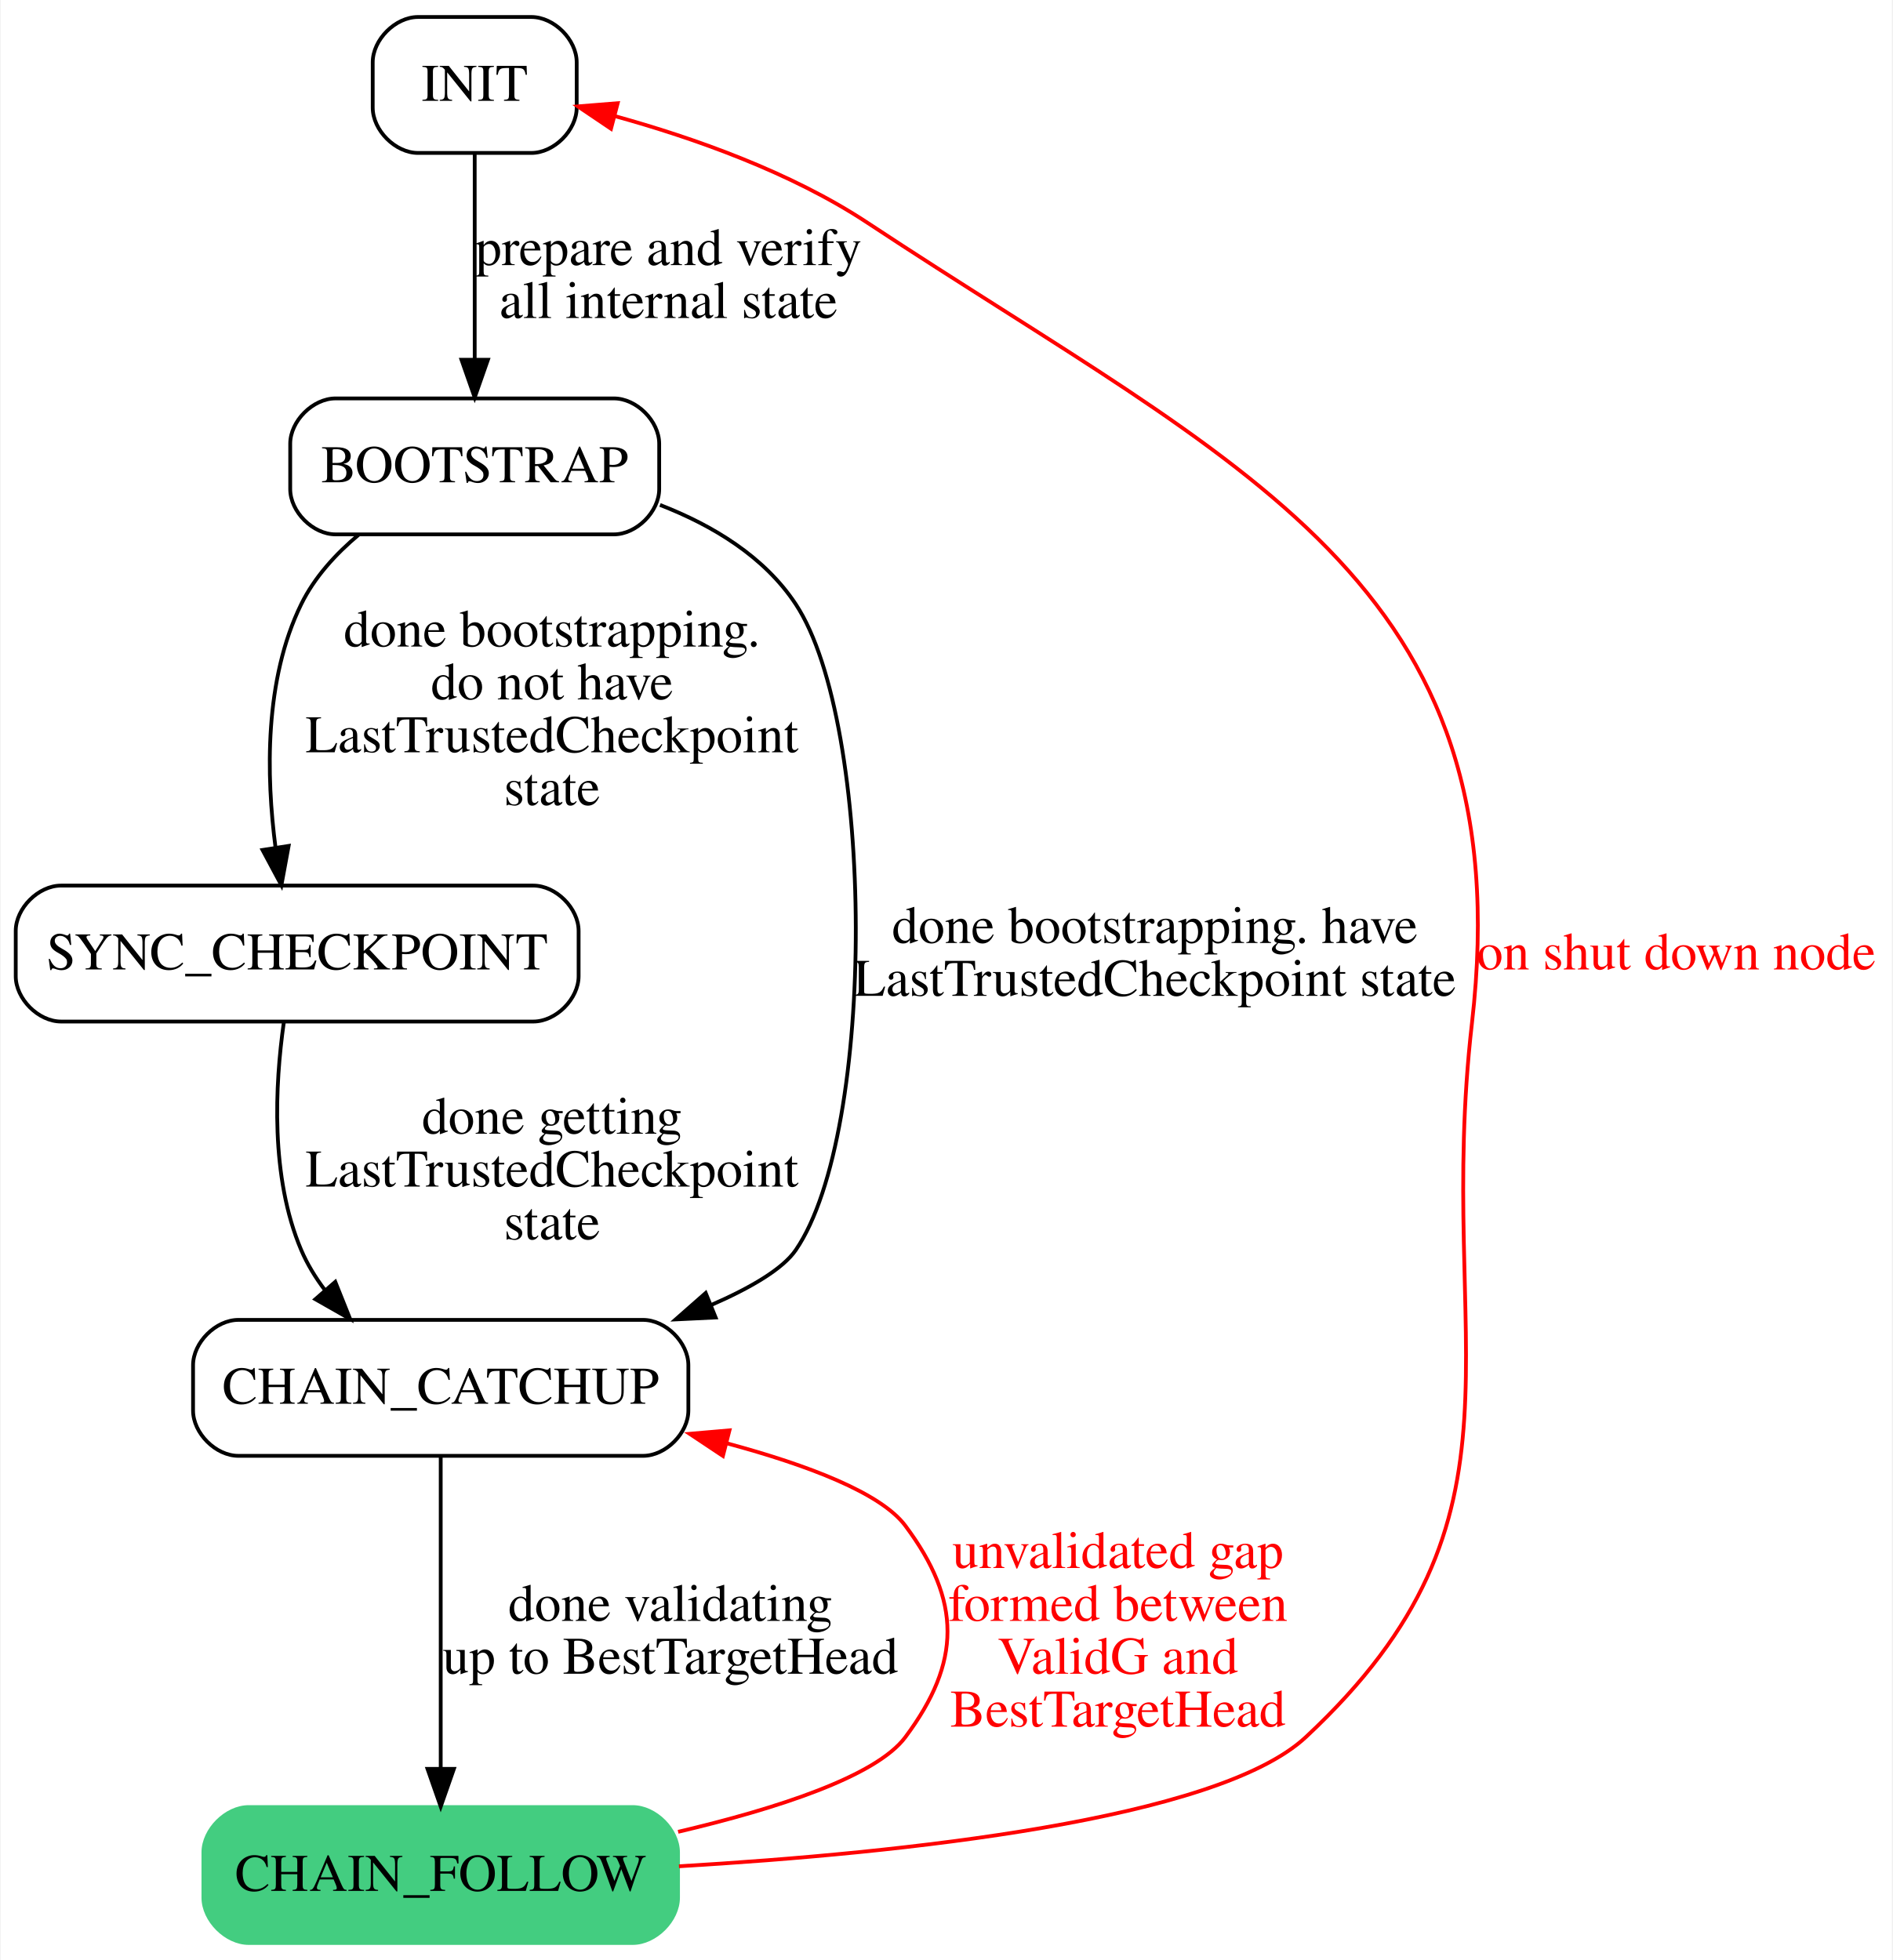
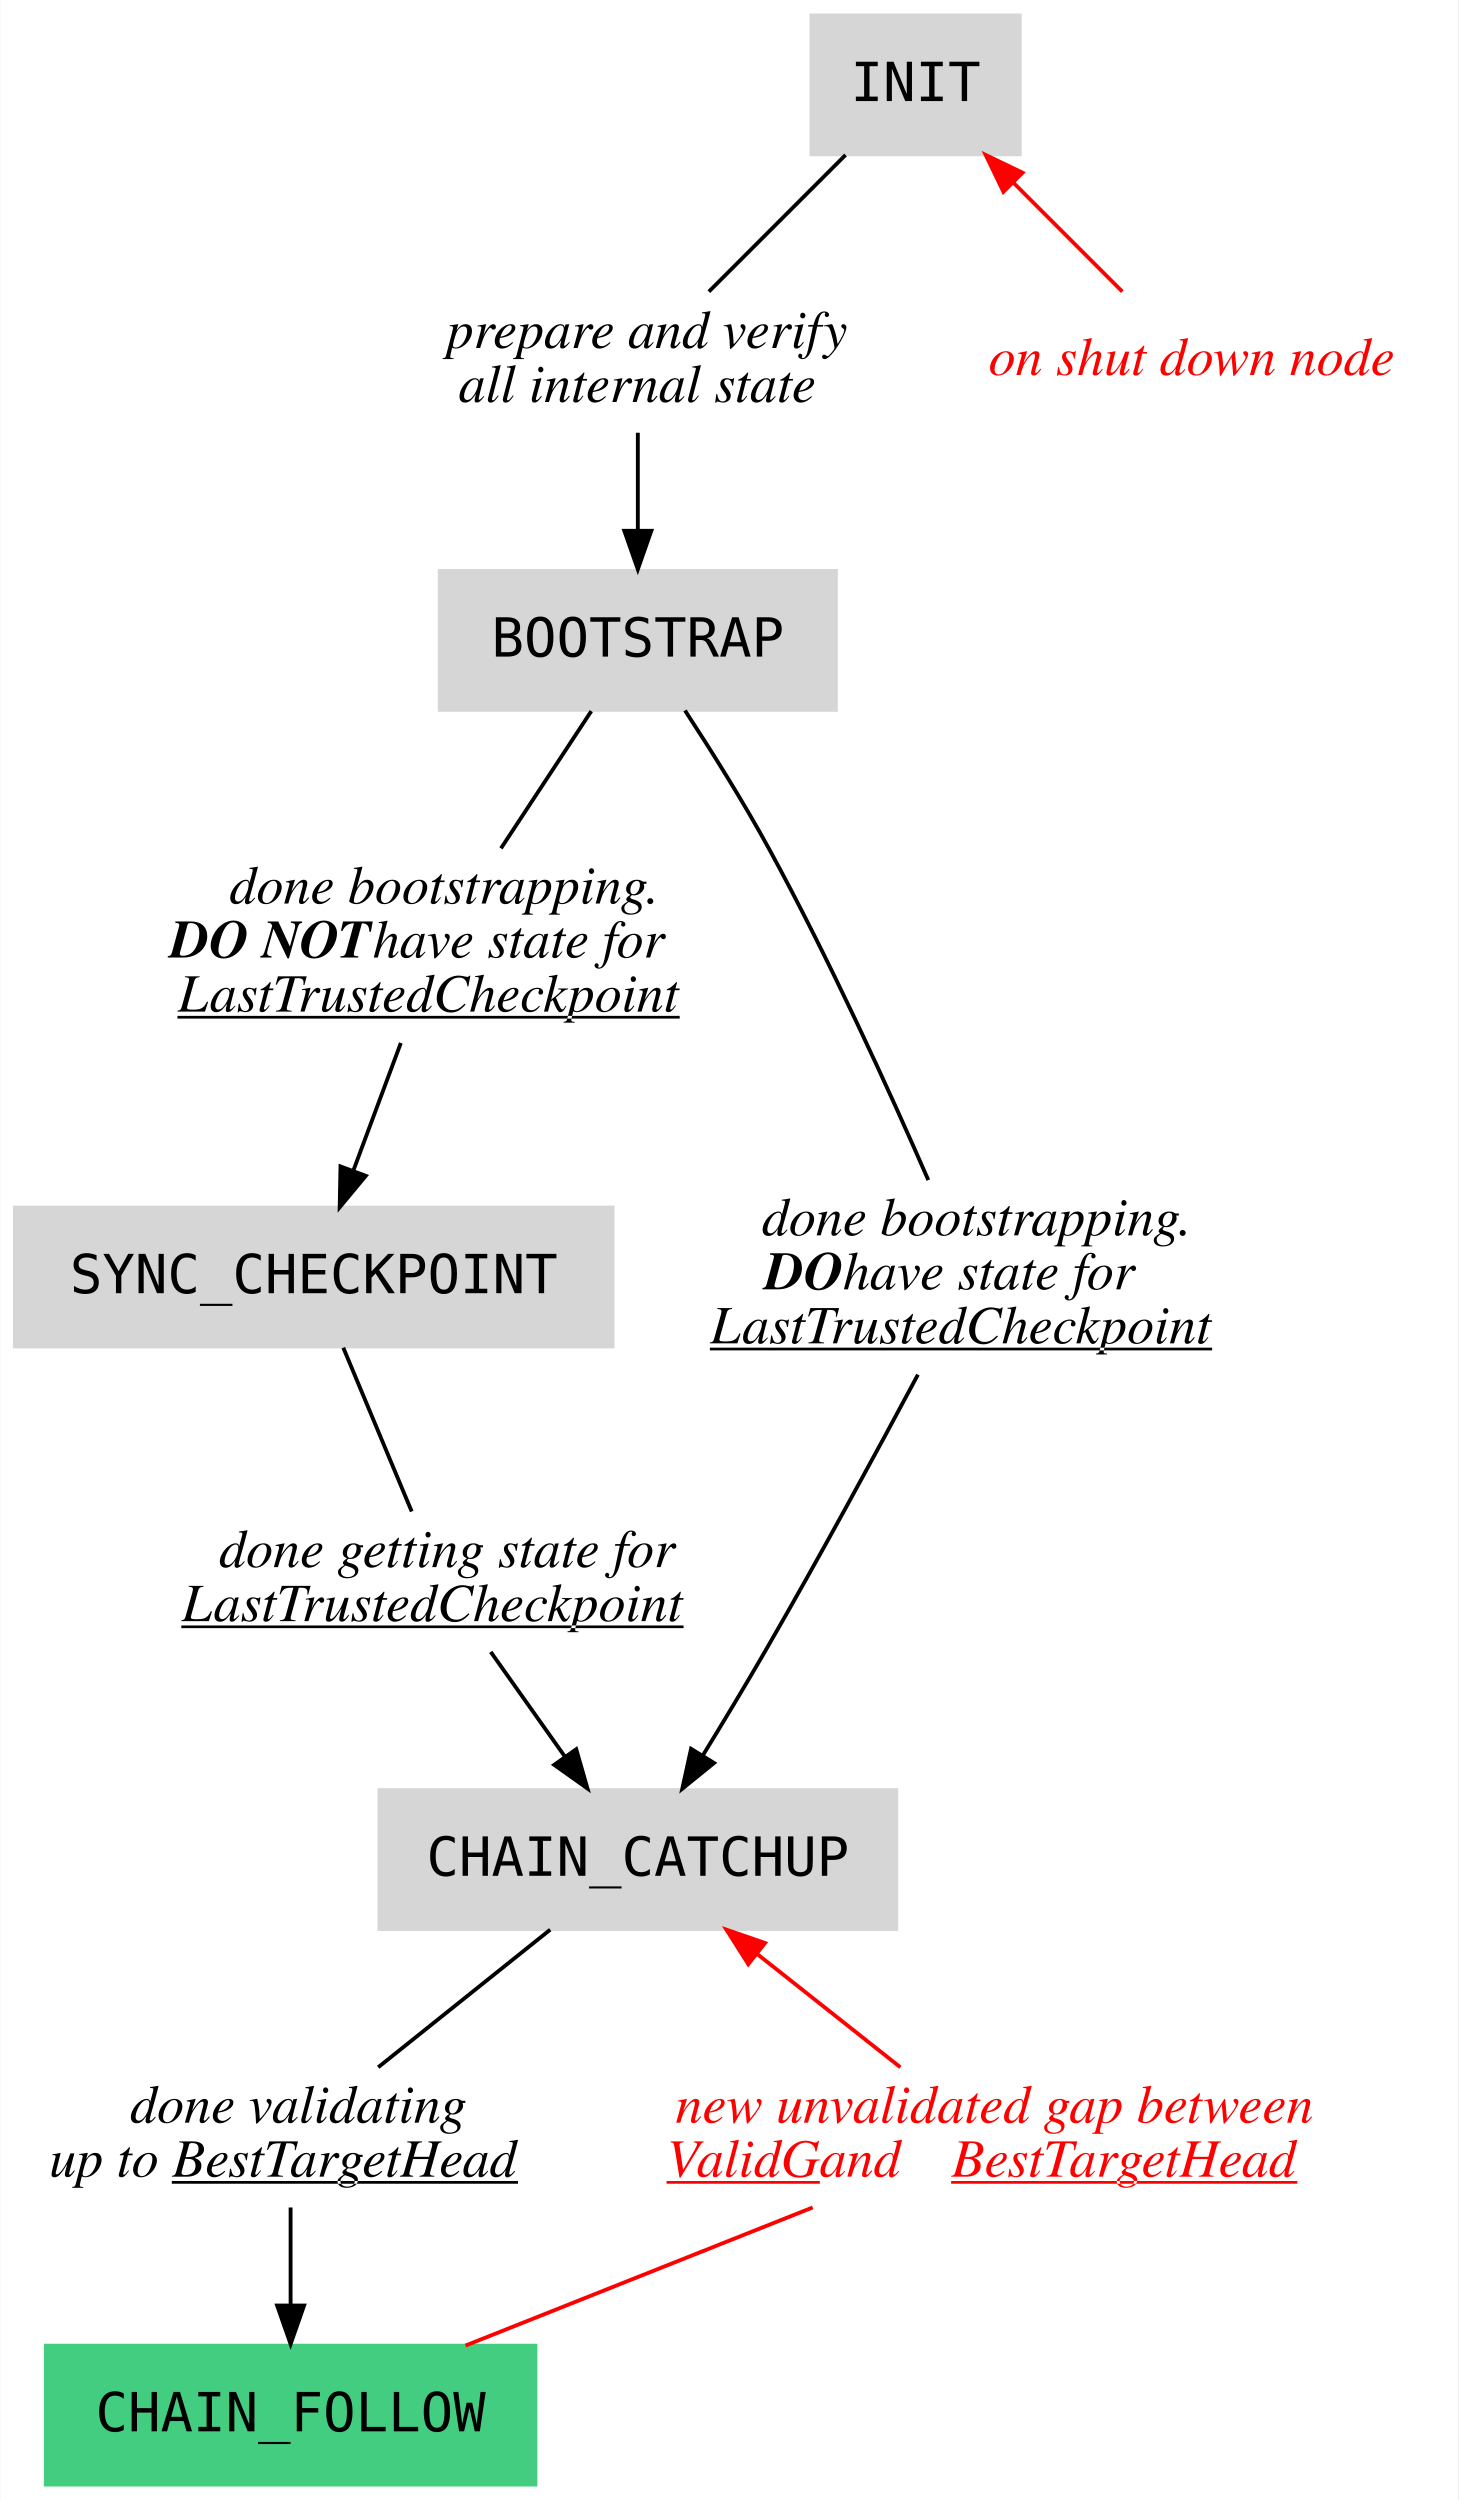
- <svg xmlns="http://www.w3.org/2000/svg" width="501pt" height="519pt" viewBox="0.00 0.00 500.67 519.00">
-   <g id="graph0" class="graph" transform="scale(1 1) rotate(0) translate(4 515)">
-     <polygon fill="#ffffff" stroke="transparent" points="-4,4 -4,-515 496.669,-515 496.669,4 -4,4" />
+ <svg xmlns="http://www.w3.org/2000/svg" width="378pt" height="648pt" viewBox="0.00 0.00 377.82 648.00">
+   <g id="graph0" class="graph" transform="scale(1 1) rotate(0) translate(4 644)">
+     <polygon fill="#ffffff" stroke="transparent" points="-4,4 -4,-644 373.815,-644 373.815,4 -4,4" />
    <g id="node1" class="node">
-       <path fill="none" stroke="#000000" d="M106.507,-474.5C106.507,-474.5 136.507,-474.5 136.507,-474.5 142.507,-474.5 148.507,-480.5 148.507,-486.5 148.507,-486.5 148.507,-498.5 148.507,-498.5 148.507,-504.5 142.507,-510.5 136.507,-510.5 136.507,-510.5 106.507,-510.5 106.507,-510.5 100.507,-510.5 94.507,-504.5 94.507,-498.5 94.507,-498.5 94.507,-486.5 94.507,-486.5 94.507,-480.5 100.507,-474.5 106.507,-474.5" />
-       <text text-anchor="middle" x="121.5" y="-488.3" font-family="Times,serif" font-size="14.00" fill="#000000">INIT</text>
+       <polygon fill="#d6d6d6" stroke="#d6d6d6" points="260.234,-640 206.234,-640 206.234,-604 260.234,-604 260.234,-640" />
+       <text text-anchor="middle" x="233.234" y="-617.8" font-family="monospace" font-size="14.00" fill="#000000">INIT</text>
+     </g>
+     <g id="node6" class="node">
+       <text text-anchor="start" x="108.181" y="-553.8" font-family="Times,serif" font-size="14.00" fill="#000000"> </text>
+       <text text-anchor="start" x="111.681" y="-553.8" font-family="Times,serif" font-style="italic" font-size="14.00" fill="#000000">prepare and verify</text>
+       <text text-anchor="start" x="114.781" y="-539.8" font-family="Times,serif" font-style="italic" font-size="14.00" fill="#000000">all internal state</text>
+       <text text-anchor="start" x="204.188" y="-539.8" font-family="Times,serif" font-size="14.00" fill="#000000"> </text>
+     </g>
+     <g id="edge1" class="edge">
+       <path fill="none" stroke="#000000" d="M215.066,-603.831C204.234,-593 190.522,-579.288 179.648,-568.413" />
+     </g>
+     <g id="node12" class="node">
+       <text text-anchor="start" x="248.653" y="-546.8" font-family="Times,serif" font-size="14.00" fill="#ff0000"> </text>
+       <text text-anchor="start" x="252.153" y="-546.8" font-family="Times,serif" font-style="italic" font-size="14.00" fill="#ff0000">on shut down node</text>
+       <text text-anchor="start" x="358.315" y="-546.8" font-family="Times,serif" font-size="14.00" fill="#ff0000"> </text>
+     </g>
+     <g id="edge12" class="edge">
+       <path fill="none" stroke="#ff0000" d="M258.588,-596.646C267.893,-587.341 278.241,-576.994 286.821,-568.413" />
+       <polygon fill="#ff0000" stroke="#ff0000" points="255.999,-594.285 251.403,-603.831 260.949,-599.235 255.999,-594.285" />
    </g>
    <g id="node2" class="node">
-       <path fill="none" stroke="#000000" d="M84.665,-373.5C84.665,-373.5 158.348,-373.5 158.348,-373.5 164.348,-373.5 170.348,-379.5 170.348,-385.5 170.348,-385.5 170.348,-397.5 170.348,-397.5 170.348,-403.5 164.348,-409.5 158.348,-409.5 158.348,-409.5 84.665,-409.5 84.665,-409.5 78.665,-409.5 72.665,-403.5 72.665,-397.5 72.665,-397.5 72.665,-385.5 72.665,-385.5 72.665,-379.5 78.665,-373.5 84.665,-373.5" />
-       <text text-anchor="middle" x="121.507" y="-387.3" font-family="Times,serif" font-size="14.00" fill="#000000">BOOTSTRAP</text>
+       <polygon fill="#d6d6d6" stroke="#d6d6d6" points="212.58,-496 109.889,-496 109.889,-460 212.58,-460 212.58,-496" />
+       <text text-anchor="middle" x="161.234" y="-473.8" font-family="monospace" font-size="14.00" fill="#000000">BOOTSTRAP</text>
    </g>
-     <g id="edge1" class="edge">
-       <path fill="none" stroke="#000000" d="M121.507,-474.443C121.507,-459.313 121.507,-437.445 121.507,-419.961" />
-       <polygon fill="#000000" stroke="#000000" points="125.007,-419.741 121.507,-409.741 118.007,-419.741 125.007,-419.741" />
-       <text text-anchor="middle" x="172.81" y="-444.8" font-family="Times,serif" font-size="14.00" fill="#000000">prepare and verify</text>
-       <text text-anchor="middle" x="172.81" y="-430.8" font-family="Times,serif" font-size="14.00" fill="#000000">all internal state</text>
+     <g id="node7" class="node">
+       <text text-anchor="start" x="51.881" y="-409.8" font-family="Times,serif" font-size="14.00" fill="#000000"> </text>
+       <text text-anchor="start" x="55.381" y="-409.8" font-family="Times,serif" font-style="italic" font-size="14.00" fill="#000000">done bootstrapping.</text>
+       <text text-anchor="start" x="40.034" y="-395.8" font-family="Times,serif" font-weight="bold" font-style="italic" font-size="14.00" fill="#000000">DO NOT</text>
+       <text text-anchor="start" x="92.527" y="-395.8" font-family="Times,serif" font-style="italic" font-size="14.00" fill="#000000">   have state for</text>
+       <text text-anchor="start" x="42.02" y="-381.8" font-family="Times,serif" font-style="italic" text-decoration="underline" font-size="14.00" fill="#000000">LastTrustedCheckpoint</text>
+       <text text-anchor="start" x="172.949" y="-381.8" font-family="Times,serif" font-size="14.00" fill="#000000"> </text>
+     </g>
+     <g id="edge2" class="edge">
+       <path fill="none" stroke="#000000" d="M149.174,-459.677C142.213,-449.103 133.36,-435.653 125.759,-424.105" />
+     </g>
+     <g id="node8" class="node">
+       <text text-anchor="start" x="189.881" y="-323.8" font-family="Times,serif" font-size="14.00" fill="#000000"> </text>
+       <text text-anchor="start" x="193.381" y="-323.8" font-family="Times,serif" font-style="italic" font-size="14.00" fill="#000000">done bootstrapping.</text>
+       <text text-anchor="start" x="194.17" y="-309.8" font-family="Times,serif" font-weight="bold" font-style="italic" font-size="14.00" fill="#000000">DO</text>
+       <text text-anchor="start" x="214.391" y="-309.8" font-family="Times,serif" font-style="italic" font-size="14.00" fill="#000000">   have state for</text>
+       <text text-anchor="start" x="180.02" y="-295.8" font-family="Times,serif" font-style="italic" text-decoration="underline" font-size="14.00" fill="#000000">LastTrustedCheckpoint</text>
+       <text text-anchor="start" x="310.949" y="-295.8" font-family="Times,serif" font-size="14.00" fill="#000000"> </text>
+     </g>
+     <g id="edge3" class="edge">
+       <path fill="none" stroke="#000000" d="M173.455,-459.844C180.201,-449.523 188.542,-436.25 195.234,-424 210.947,-395.24 226.573,-360.913 236.53,-338.125" />
    </g>
    <g id="node3" class="node">
-       <path fill="none" stroke="#000000" d="M12,-244.5C12,-244.5 137.014,-244.5 137.014,-244.5 143.014,-244.5 149.014,-250.5 149.014,-256.5 149.014,-256.5 149.014,-268.5 149.014,-268.5 149.014,-274.5 143.014,-280.5 137.014,-280.5 137.014,-280.5 12,-280.5 12,-280.5 6,-280.5 0,-274.5 0,-268.5 0,-268.5 0,-256.5 0,-256.5 0,-250.5 6,-244.5 12,-244.5" />
-       <text text-anchor="middle" x="74.507" y="-258.3" font-family="Times,serif" font-size="14.00" fill="#000000">SYNC_CHECKPOINT</text>
+       <polygon fill="#d6d6d6" stroke="#d6d6d6" points="154.704,-331 -.235,-331 -.235,-295 154.704,-295 154.704,-331" />
+       <text text-anchor="middle" x="77.234" y="-308.8" font-family="monospace" font-size="14.00" fill="#000000">SYNC_CHECKPOINT</text>
    </g>
-     <g id="edge2" class="edge">
-       <path fill="none" stroke="#000000" d="M90.839,-373.448C84.701,-368.31 79.073,-362.135 75.578,-355 65.803,-335.042 66.282,-309.634 68.787,-290.499" />
-       <polygon fill="#000000" stroke="#000000" points="72.249,-291.008 70.334,-280.588 65.333,-289.928 72.249,-291.008" />
-       <text text-anchor="middle" x="141.971" y="-343.8" font-family="Times,serif" font-size="14.00" fill="#000000">done bootstrapping.</text>
-       <text text-anchor="middle" x="141.971" y="-329.8" font-family="Times,serif" font-size="14.00" fill="#000000">do not have</text>
-       <text text-anchor="middle" x="141.971" y="-315.8" font-family="Times,serif" font-size="14.00" fill="#000000">LastTrustedCheckpoint</text>
-       <text text-anchor="middle" x="141.971" y="-301.8" font-family="Times,serif" font-size="14.00" fill="#000000">state</text>
+     <g id="node9" class="node">
+       <text text-anchor="start" x="49.196" y="-237.8" font-family="Times,serif" font-size="14.00" fill="#000000"> </text>
+       <text text-anchor="start" x="52.696" y="-237.8" font-family="Times,serif" font-style="italic" font-size="14.00" fill="#000000">done getting state for</text>
+       <text text-anchor="start" x="43.02" y="-223.8" font-family="Times,serif" font-style="italic" text-decoration="underline" font-size="14.00" fill="#000000">LastTrustedCheckpoint</text>
+       <text text-anchor="start" x="173.949" y="-223.8" font-family="Times,serif" font-size="14.00" fill="#000000"> </text>
+     </g>
+     <g id="edge4" class="edge">
+       <path fill="none" stroke="#000000" d="M84.888,-294.677C90.219,-281.915 97.3,-264.964 102.622,-252.223" />
    </g>
    <g id="node4" class="node">
-       <path fill="none" stroke="#000000" d="M58.945,-129.5C58.945,-129.5 166.069,-129.5 166.069,-129.5 172.069,-129.5 178.069,-135.5 178.069,-141.5 178.069,-141.5 178.069,-153.5 178.069,-153.5 178.069,-159.5 172.069,-165.5 166.069,-165.5 166.069,-165.5 58.945,-165.5 58.945,-165.5 52.945,-165.5 46.945,-159.5 46.945,-153.5 46.945,-153.5 46.945,-141.5 46.945,-141.5 46.945,-135.5 52.945,-129.5 58.945,-129.5" />
-       <text text-anchor="middle" x="112.507" y="-143.3" font-family="Times,serif" font-size="14.00" fill="#000000">CHAIN_CATCHUP</text>
+       <polygon fill="#d6d6d6" stroke="#d6d6d6" points="228.216,-180 94.253,-180 94.253,-144 228.216,-144 228.216,-180" />
+       <text text-anchor="middle" x="161.234" y="-157.8" font-family="monospace" font-size="14.00" fill="#000000">CHAIN_CATCHUP</text>
    </g>
-     <g id="edge3" class="edge">
-       <path fill="none" stroke="#000000" d="M170.564,-381.294C184.534,-375.876 198.201,-367.606 206.507,-355 227.414,-323.269 227.97,-215.358 206.507,-184 203.069,-178.977 194.565,-173.991 183.999,-169.391" />
-       <polygon fill="#000000" stroke="#000000" points="185.288,-166.137 174.705,-165.625 182.659,-172.624 185.288,-166.137" />
-       <text text-anchor="middle" x="301.549" y="-265.3" font-family="Times,serif" font-size="14.00" fill="#000000">done bootstrapping. have</text>
-       <text text-anchor="middle" x="301.549" y="-251.3" font-family="Times,serif" font-size="14.00" fill="#000000">LastTrustedCheckpoint state</text>
+     <g id="node10" class="node">
+       <text text-anchor="start" x="26.134" y="-93.8" font-family="Times,serif" font-size="14.00" fill="#000000"> </text>
+       <text text-anchor="start" x="29.634" y="-93.8" font-family="Times,serif" font-style="italic" font-size="14.00" fill="#000000">done validating</text>
+       <text text-anchor="start" x="8.672" y="-79.8" font-family="Times,serif" font-style="italic" font-size="14.00" fill="#000000">up to </text>
+       <text text-anchor="start" x="40.562" y="-79.8" font-family="Times,serif" font-style="italic" text-decoration="underline" font-size="14.00" fill="#000000">BestTargetHead</text>
+       <text text-anchor="start" x="130.297" y="-79.8" font-family="Times,serif" font-size="14.00" fill="#000000"> </text>
    </g>
-     <g id="edge4" class="edge">
-       <path fill="none" stroke="#000000" d="M70.966,-244.242C68.639,-227.797 67.357,-203.313 75.578,-184 77.161,-180.281 79.323,-176.744 81.812,-173.441" />
-       <polygon fill="#000000" stroke="#000000" points="84.595,-175.575 88.53,-165.738 79.319,-170.974 84.595,-175.575" />
-       <text text-anchor="middle" x="141.971" y="-214.8" font-family="Times,serif" font-size="14.00" fill="#000000">done getting</text>
-       <text text-anchor="middle" x="141.971" y="-200.8" font-family="Times,serif" font-size="14.00" fill="#000000">LastTrustedCheckpoint</text>
-       <text text-anchor="middle" x="141.971" y="-186.8" font-family="Times,serif" font-size="14.00" fill="#000000">state</text>
+     <g id="edge5" class="edge">
+       <path fill="none" stroke="#000000" d="M138.524,-143.831C124.88,-132.917 107.58,-119.076 93.938,-108.163" />
+     </g>
+     <g id="node11" class="node">
+       <text text-anchor="start" x="167.489" y="-93.8" font-family="Times,serif" font-size="14.00" fill="#ff0000"> </text>
+       <text text-anchor="start" x="170.989" y="-93.8" font-family="Times,serif" font-style="italic" font-size="14.00" fill="#ff0000">new unvalidated gap between</text>
+       <text text-anchor="start" x="168.679" y="-79.8" font-family="Times,serif" font-style="italic" text-decoration="underline" font-size="14.00" fill="#ff0000">ValidG</text>
+       <text text-anchor="start" x="208.341" y="-79.8" font-family="Times,serif" font-style="italic" font-size="14.00" fill="#ff0000">   and </text>
+       <text text-anchor="start" x="242.555" y="-79.8" font-family="Times,serif" font-style="italic" text-decoration="underline" font-size="14.00" fill="#ff0000">BestTargetHead</text>
+       <text text-anchor="start" x="332.29" y="-79.8" font-family="Times,serif" font-size="14.00" fill="#ff0000"> </text>
+     </g>
+     <g id="edge11" class="edge">
+       <path fill="none" stroke="#ff0000" d="M192.298,-137.422C204.422,-127.829 218.071,-117.03 229.279,-108.163" />
+       <polygon fill="#ff0000" stroke="#ff0000" points="189.868,-134.882 184.197,-143.831 194.211,-140.371 189.868,-134.882" />
    </g>
    <g id="node5" class="node">
-       <path fill="#43cd80" stroke="#43cd80" d="M61.679,-.5C61.679,-.5 163.334,-.5 163.334,-.5 169.334,-.5 175.334,-6.5 175.334,-12.5 175.334,-12.5 175.334,-24.5 175.334,-24.5 175.334,-30.5 169.334,-36.5 163.334,-36.5 163.334,-36.5 61.679,-36.5 61.679,-36.5 55.679,-36.5 49.679,-30.5 49.679,-24.5 49.679,-24.5 49.679,-12.5 49.679,-12.5 49.679,-6.5 55.679,-.5 61.679,-.5" />
-       <text text-anchor="middle" x="112.507" y="-14.3" font-family="Times,serif" font-size="14.00" fill="#000000">CHAIN_FOLLOW</text>
+       <polygon fill="#43cd80" stroke="#43cd80" points="134.697,-36 7.772,-36 7.772,0 134.697,0 134.697,-36" />
+       <text text-anchor="middle" x="71.234" y="-13.8" font-family="monospace" font-size="14.00" fill="#000000">CHAIN_FOLLOW</text>
    </g>
-     <g id="edge5" class="edge">
-       <path fill="none" stroke="#000000" d="M112.507,-129.291C112.507,-107.779 112.507,-71.746 112.507,-46.635" />
-       <polygon fill="#000000" stroke="#000000" points="116.007,-46.616 112.507,-36.616 109.007,-46.616 116.007,-46.616" />
-       <text text-anchor="middle" x="173.319" y="-85.8" font-family="Times,serif" font-size="14.00" fill="#000000">done validating</text>
-       <text text-anchor="middle" x="173.319" y="-71.8" font-family="Times,serif" font-size="14.00" fill="#000000">up to BestTargetHead</text>
+     <g id="edge6" class="edge">
+       <path fill="none" stroke="#000000" d="M161.234,-531.831C161.234,-524.131 161.234,-514.974 161.234,-506.417" />
+       <polygon fill="#000000" stroke="#000000" points="164.734,-506.413 161.234,-496.413 157.734,-506.413 164.734,-506.413" />
    </g>
    <g id="edge7" class="edge">
-       <path fill="none" stroke="#ff0000" d="M175.58,-20.819C234.902,-24.331 318.016,-33.114 341.507,-55 404.609,-113.793 375.665,-158.317 385.507,-244 398.978,-361.274 323.998,-390.93 225.507,-456 205.201,-469.416 179.401,-478.51 158.578,-484.266" />
-       <polygon fill="#ff0000" stroke="#ff0000" points="157.588,-480.907 148.802,-486.828 159.363,-487.679 157.588,-480.907" />
-       <text text-anchor="middle" x="439.588" y="-258.3" font-family="Times,serif" font-size="14.00" fill="#ff0000">on shut down node</text>
+       <path fill="none" stroke="#000000" d="M99.806,-373.662C95.95,-363.299 91.478,-351.28 87.536,-340.687" />
+       <polygon fill="#000000" stroke="#000000" points="90.725,-339.219 83.957,-331.068 84.164,-341.661 90.725,-339.219" />
    </g>
-     <g id="edge6" class="edge">
-       <path fill="none" stroke="#ff0000" d="M175.359,-29.94C201.576,-36.109 227.746,-44.602 235.507,-55 250.394,-74.946 250.394,-91.054 235.507,-111 229.037,-119.669 209.772,-127.014 188.351,-132.791" />
-       <polygon fill="#ff0000" stroke="#ff0000" points="187.218,-129.468 178.396,-135.335 188.951,-136.25 187.218,-129.468" />
-       <text text-anchor="middle" x="291.791" y="-99.8" font-family="Times,serif" font-size="14.00" fill="#ff0000">unvalidated gap</text>
-       <text text-anchor="middle" x="291.791" y="-85.8" font-family="Times,serif" font-size="14.00" fill="#ff0000">formed between</text>
-       <text text-anchor="middle" x="291.791" y="-71.8" font-family="Times,serif" font-size="14.00" fill="#ff0000">ValidG and</text>
-       <text text-anchor="middle" x="291.791" y="-57.8" font-family="Times,serif" font-size="14.00" fill="#ff0000">BestTargetHead</text>
+     <g id="edge8" class="edge">
+       <path fill="none" stroke="#000000" d="M233.839,-287.691C223.317,-268.008 208.164,-240.088 194.234,-216 189.091,-207.106 183.302,-197.504 178.025,-188.898" />
+       <polygon fill="#000000" stroke="#000000" points="180.988,-187.036 172.76,-180.362 175.03,-190.71 180.988,-187.036" />
+     </g>
+     <g id="edge9" class="edge">
+       <path fill="none" stroke="#000000" d="M123.104,-215.831C128.918,-207.623 135.904,-197.761 142.299,-188.732" />
+       <polygon fill="#000000" stroke="#000000" points="145.268,-190.597 148.192,-180.413 139.555,-186.55 145.268,-190.597" />
+     </g>
+     <g id="edge10" class="edge">
+       <path fill="none" stroke="#000000" d="M71.234,-71.831C71.234,-64.131 71.234,-54.974 71.234,-46.417" />
+       <polygon fill="#000000" stroke="#000000" points="74.734,-46.413 71.234,-36.413 67.734,-46.413 74.734,-46.413" />
+     </g>
+     <g id="edge13" class="edge">
+       <path fill="none" stroke="#ff0000" d="M206.56,-71.831C179.018,-60.875 144.064,-46.971 116.58,-36.038" />
    </g>
  </g>
</svg>
